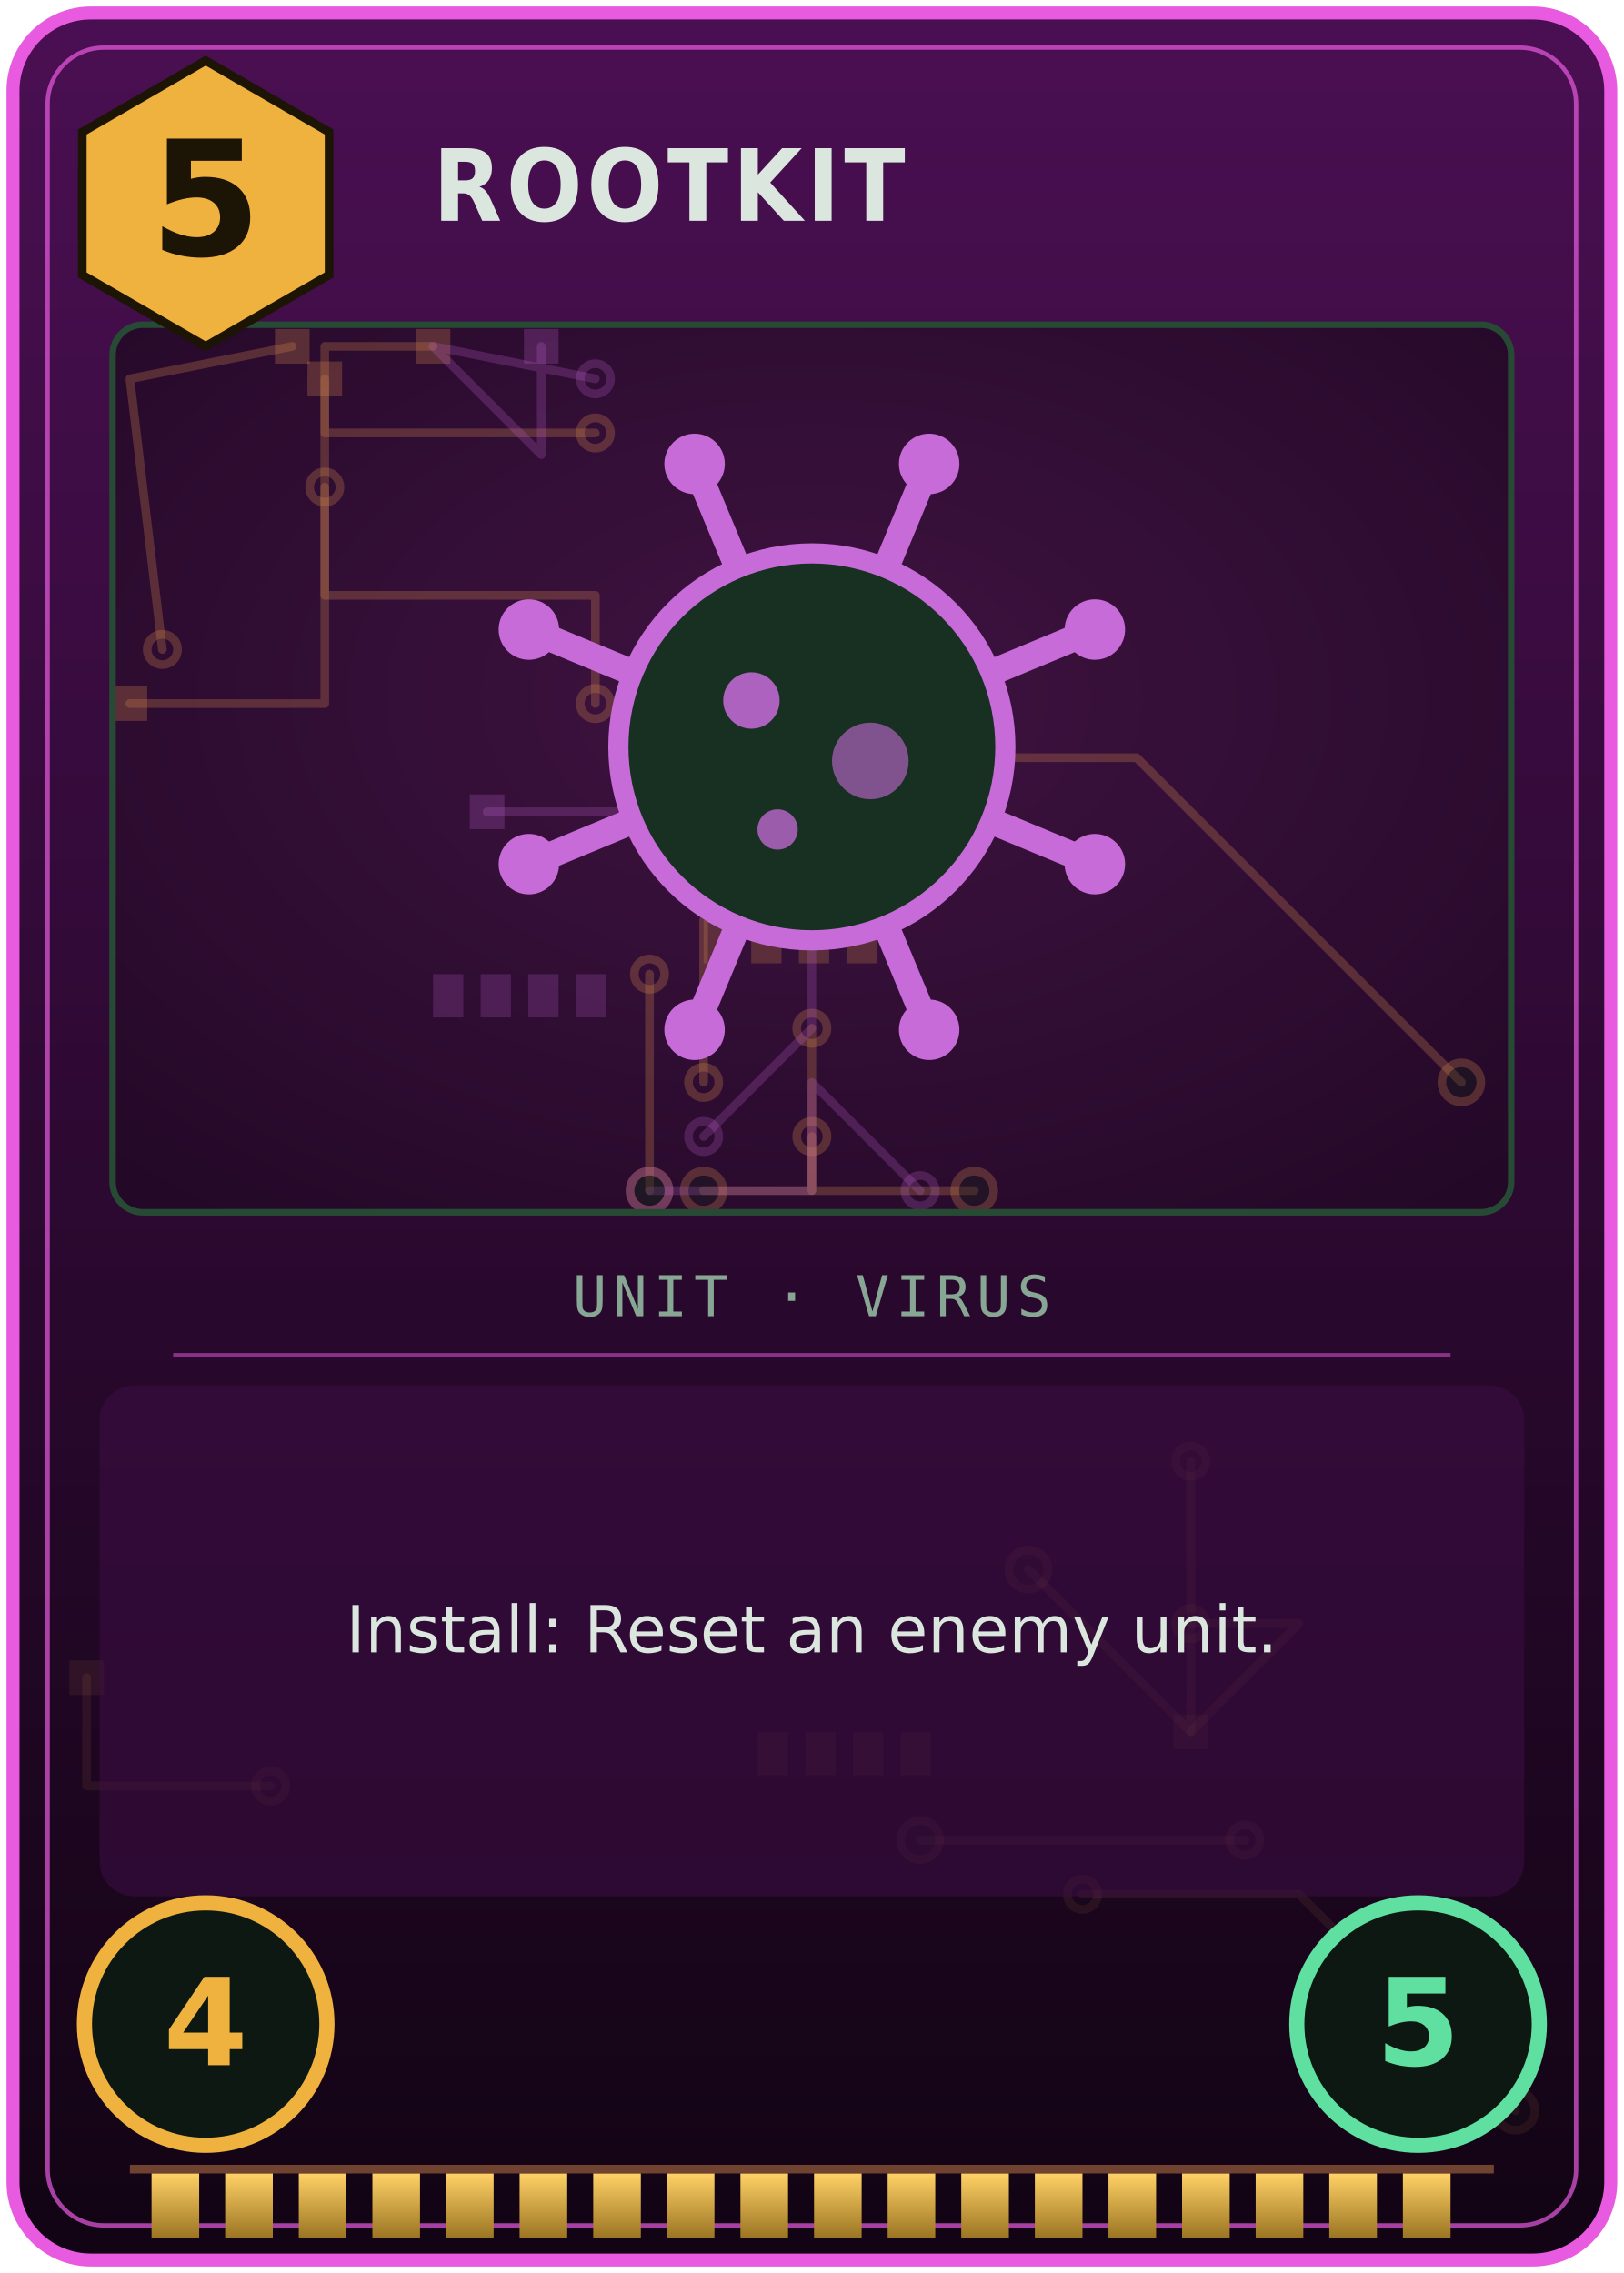
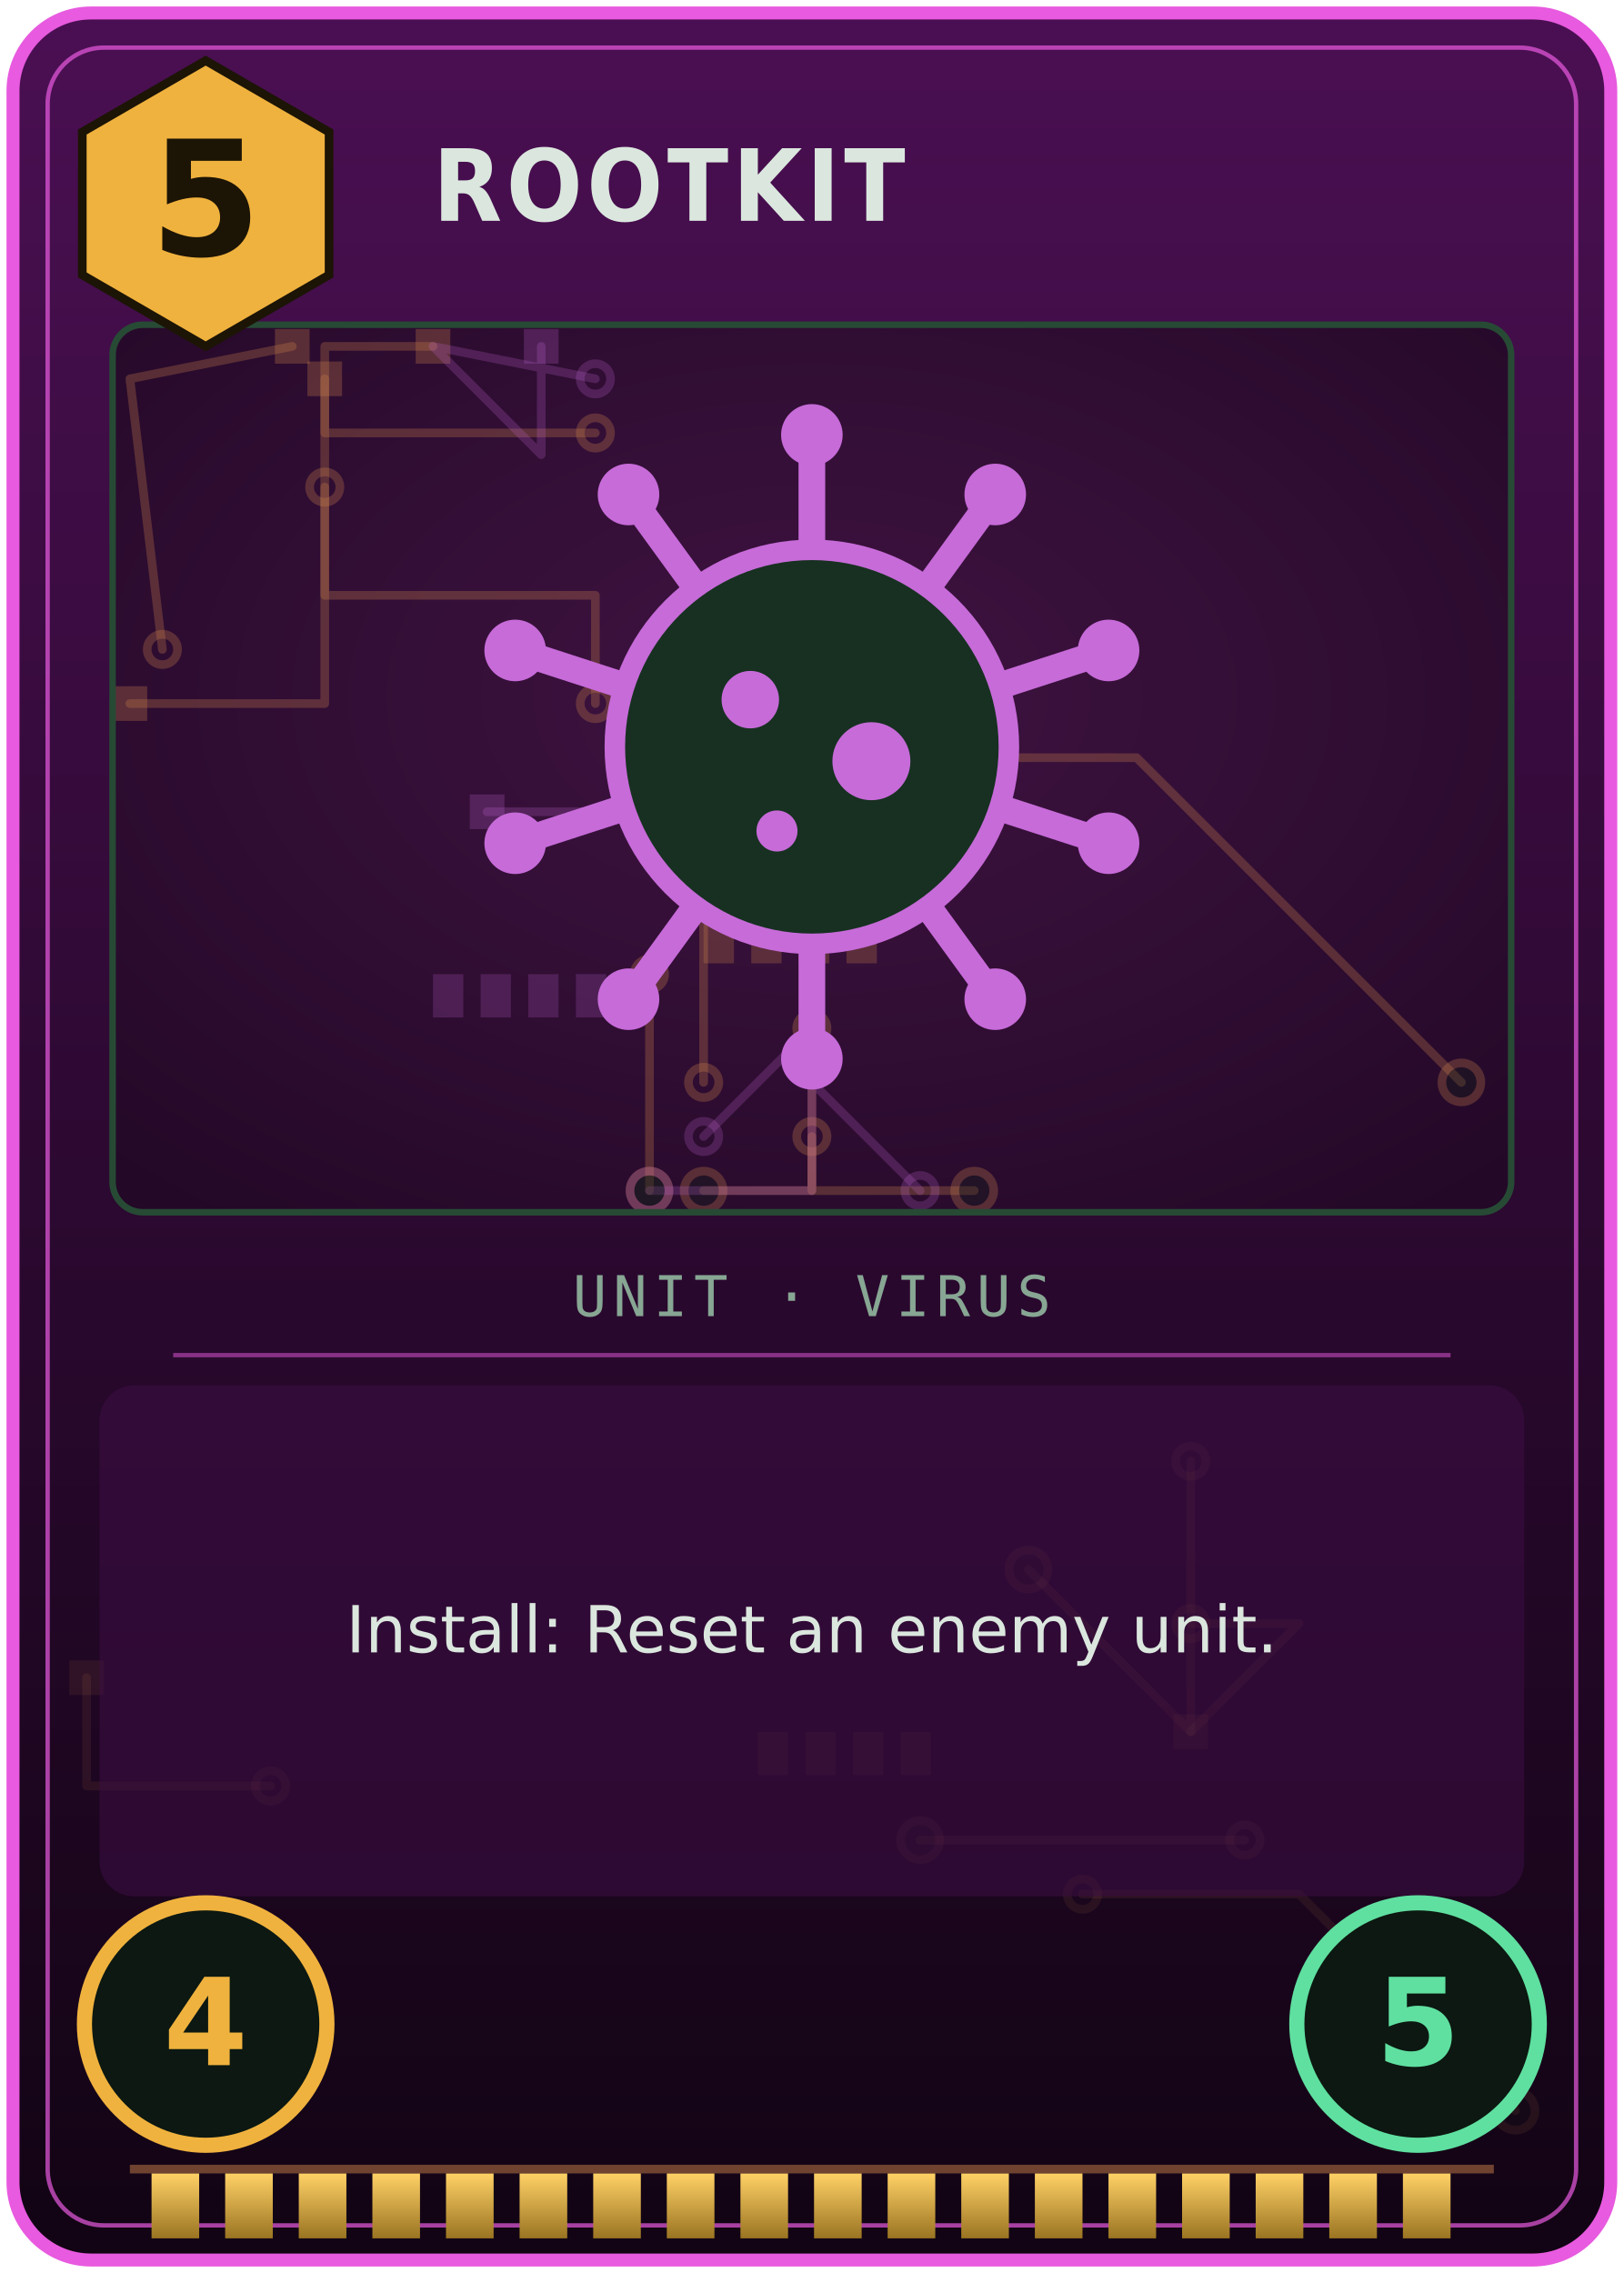
<svg xmlns="http://www.w3.org/2000/svg" width="750" height="1050" viewBox="0 0 750 1050">
  <defs>
    <linearGradient id="bggrad" x1="0" y1="0" x2="0" y2="1">
      <stop offset="0" stop-color="#4a0f52" />
      <stop offset="0.5" stop-color="#2d0932" />
      <stop offset="1" stop-color="#120414" />
    </linearGradient>
    <radialGradient id="artgrad" cx="0.5" cy="0.42" r="0.75">
      <stop offset="0" stop-color="#3f1341" />
      <stop offset="1" stop-color="#230827" />
    </radialGradient>
    <linearGradient id="guldgrad" x1="0" y1="0" x2="0" y2="1">
      <stop offset="0" stop-color="#ffd166" />
      <stop offset="1" stop-color="#9a7422" />
    </linearGradient>
    <clipPath id="artclip">
      <rect x="52" y="150" width="646" height="410" rx="14" />
    </clipPath>
  </defs>
  <rect x="6" y="6" width="738" height="1038" rx="36" fill="url(#bggrad)" stroke="#e85adf" stroke-width="6" />
  <rect x="22" y="22" width="706" height="1006" rx="26" fill="none" stroke="#e85adf" stroke-width="2" opacity="0.7" />
  <circle cx="550" cy="750" r="7" fill="none" stroke="#c9814a" stroke-width="4" opacity="0.1" />
  <path d="M 550 750 L 600 750 L 550 800" fill="none" stroke="#c9814a" stroke-width="4" stroke-linecap="round" stroke-linejoin="round" opacity="0.1" />
  <rect x="542" y="792" width="16" height="16" fill="#c9814a" opacity="0.1" />
  <circle cx="550" cy="675" r="7" fill="none" stroke="#c9814a" stroke-width="4" opacity="0.1" />
  <path d="M 550 675 L 550 800 L 475 725" fill="none" stroke="#c9814a" stroke-width="4" stroke-linecap="round" stroke-linejoin="round" opacity="0.1" />
  <circle cx="475" cy="725" r="9" fill="#122419" stroke="#c9814a" stroke-width="4" opacity="0.1" />
  <circle cx="125" cy="825" r="7" fill="none" stroke="#c9814a" stroke-width="4" opacity="0.1" />
  <path d="M 125 825 L 40 825 L 40 775" fill="none" stroke="#c9814a" stroke-width="4" stroke-linecap="round" stroke-linejoin="round" opacity="0.1" />
  <rect x="32" y="767" width="16" height="16" fill="#c9814a" opacity="0.1" />
  <circle cx="500" cy="875" r="7" fill="none" stroke="#c9814a" stroke-width="4" opacity="0.1" />
  <path d="M 500 875 L 600 875 L 700 975" fill="none" stroke="#c9814a" stroke-width="4" stroke-linecap="round" stroke-linejoin="round" opacity="0.1" />
  <circle cx="700" cy="975" r="9" fill="#122419" stroke="#c9814a" stroke-width="4" opacity="0.1" />
  <circle cx="575" cy="850" r="7" fill="none" stroke="#c9814a" stroke-width="4" opacity="0.1" />
  <path d="M 575 850 L 425 850" fill="none" stroke="#c9814a" stroke-width="4" stroke-linecap="round" stroke-linejoin="round" opacity="0.1" />
  <circle cx="425" cy="850" r="9" fill="#122419" stroke="#c9814a" stroke-width="4" opacity="0.1" />
  <rect x="350" y="800" width="14" height="20" fill="#c9814a" opacity="0.09" />
  <rect x="372" y="800" width="14" height="20" fill="#c9814a" opacity="0.09" />
  <rect x="394" y="800" width="14" height="20" fill="#c9814a" opacity="0.09" />
  <rect x="416" y="800" width="14" height="20" fill="#c9814a" opacity="0.09" />
  <g clip-path="url(#artclip)">
    <rect x="52" y="150" width="646" height="410" fill="url(#artgrad)" />
    <circle cx="275" cy="200" r="7" fill="none" stroke="#c9814a" stroke-width="4" opacity="0.3" />
    <path d="M 275 200 L 150 200 L 150 160 L 200 160" fill="none" stroke="#c9814a" stroke-width="4" stroke-linecap="round" stroke-linejoin="round" opacity="0.3" />
    <rect x="192" y="152" width="16" height="16" fill="#c9814a" opacity="0.3" />
    <circle cx="375" cy="475" r="7" fill="none" stroke="#c9814a" stroke-width="4" opacity="0.3" />
    <path d="M 375 475 L 375 550 L 325 550" fill="none" stroke="#c9814a" stroke-width="4" stroke-linecap="round" stroke-linejoin="round" opacity="0.3" />
    <circle cx="325" cy="550" r="9" fill="#122419" stroke="#c9814a" stroke-width="4" opacity="0.3" />
    <circle cx="375" cy="525" r="7" fill="none" stroke="#c9814a" stroke-width="4" opacity="0.3" />
    <path d="M 375 525 L 375 550 L 450 550" fill="none" stroke="#c9814a" stroke-width="4" stroke-linecap="round" stroke-linejoin="round" opacity="0.3" />
    <circle cx="450" cy="550" r="9" fill="#122419" stroke="#c9814a" stroke-width="4" opacity="0.3" />
    <circle cx="75" cy="300" r="7" fill="none" stroke="#c9814a" stroke-width="4" opacity="0.3" />
    <path d="M 75 300 L 60 175 L 135 160" fill="none" stroke="#c9814a" stroke-width="4" stroke-linecap="round" stroke-linejoin="round" opacity="0.3" />
    <rect x="127" y="152" width="16" height="16" fill="#c9814a" opacity="0.3" />
    <circle cx="375" cy="350" r="7" fill="none" stroke="#c9814a" stroke-width="4" opacity="0.3" />
    <path d="M 375 350 L 525 350 L 675 500" fill="none" stroke="#c9814a" stroke-width="4" stroke-linecap="round" stroke-linejoin="round" opacity="0.3" />
    <circle cx="675" cy="500" r="9" fill="#122419" stroke="#c9814a" stroke-width="4" opacity="0.3" />
    <circle cx="300" cy="450" r="7" fill="none" stroke="#c9814a" stroke-width="4" opacity="0.3" />
    <path d="M 300 450 L 300 550" fill="none" stroke="#c9814a" stroke-width="4" stroke-linecap="round" stroke-linejoin="round" opacity="0.3" />
    <circle cx="300" cy="550" r="9" fill="#122419" stroke="#c9814a" stroke-width="4" opacity="0.3" />
    <circle cx="325" cy="500" r="7" fill="none" stroke="#c9814a" stroke-width="4" opacity="0.3" />
    <path d="M 325 500 L 325 425 L 425 325" fill="none" stroke="#c9814a" stroke-width="4" stroke-linecap="round" stroke-linejoin="round" opacity="0.3" />
    <circle cx="425" cy="325" r="9" fill="#122419" stroke="#c9814a" stroke-width="4" opacity="0.3" />
    <circle cx="275" cy="325" r="7" fill="none" stroke="#c9814a" stroke-width="4" opacity="0.3" />
    <path d="M 275 325 L 275 275 L 150 275 L 150 175" fill="none" stroke="#c9814a" stroke-width="4" stroke-linecap="round" stroke-linejoin="round" opacity="0.3" />
    <rect x="142" y="167" width="16" height="16" fill="#c9814a" opacity="0.3" />
    <circle cx="150" cy="225" r="7" fill="none" stroke="#c9814a" stroke-width="4" opacity="0.3" />
    <path d="M 150 225 L 150 325 L 60 325" fill="none" stroke="#c9814a" stroke-width="4" stroke-linecap="round" stroke-linejoin="round" opacity="0.3" />
    <rect x="52" y="317" width="16" height="16" fill="#c9814a" opacity="0.3" />
    <rect x="325" y="425" width="14" height="20" fill="#c9814a" opacity="0.27" />
    <rect x="347" y="425" width="14" height="20" fill="#c9814a" opacity="0.27" />
    <rect x="369" y="425" width="14" height="20" fill="#c9814a" opacity="0.27" />
    <rect x="391" y="425" width="14" height="20" fill="#c9814a" opacity="0.27" />
    <circle cx="275" cy="175" r="7" fill="none" stroke="#c76bd9" stroke-width="4" opacity="0.22" />
    <path d="M 275 175 L 200 160 L 250 210 L 250 160" fill="none" stroke="#c76bd9" stroke-width="4" stroke-linecap="round" stroke-linejoin="round" opacity="0.22" />
    <rect x="242" y="152" width="16" height="16" fill="#c76bd9" opacity="0.22" />
    <circle cx="325" cy="525" r="7" fill="none" stroke="#c76bd9" stroke-width="4" opacity="0.22" />
    <path d="M 325 525 L 375 475 L 375 375 L 225 375" fill="none" stroke="#c76bd9" stroke-width="4" stroke-linecap="round" stroke-linejoin="round" opacity="0.22" />
    <rect x="217" y="367" width="16" height="16" fill="#c76bd9" opacity="0.22" />
    <circle cx="425" cy="550" r="7" fill="none" stroke="#c76bd9" stroke-width="4" opacity="0.22" />
    <path d="M 425 550 L 375 500 L 375 550 L 300 550" fill="none" stroke="#c76bd9" stroke-width="4" stroke-linecap="round" stroke-linejoin="round" opacity="0.22" />
    <circle cx="300" cy="550" r="9" fill="#122419" stroke="#c76bd9" stroke-width="4" opacity="0.22" />
    <rect x="200" y="450" width="14" height="20" fill="#c76bd9" opacity="0.198" />
    <rect x="222" y="450" width="14" height="20" fill="#c76bd9" opacity="0.198" />
    <rect x="244" y="450" width="14" height="20" fill="#c76bd9" opacity="0.198" />
    <rect x="266" y="450" width="14" height="20" fill="#c76bd9" opacity="0.198" />
-     <g transform="translate(375 345) scale(0.931) translate(-375 -345)">
-       <line x1="463.7" y1="381.7" x2="515.4" y2="403.2" stroke="#c76bd9" stroke-width="13" stroke-linecap="round" />
-       <circle cx="515.4" cy="403.2" r="15" fill="#c76bd9" />
-       <line x1="411.7" y1="433.7" x2="433.2" y2="485.4" stroke="#c76bd9" stroke-width="13" stroke-linecap="round" />
-       <circle cx="433.2" cy="485.4" r="15" fill="#c76bd9" />
-       <line x1="338.3" y1="433.7" x2="316.8" y2="485.4" stroke="#c76bd9" stroke-width="13" stroke-linecap="round" />
-       <circle cx="316.8" cy="485.4" r="15" fill="#c76bd9" />
-       <line x1="286.3" y1="381.7" x2="234.6" y2="403.2" stroke="#c76bd9" stroke-width="13" stroke-linecap="round" />
-       <circle cx="234.6" cy="403.2" r="15" fill="#c76bd9" />
-       <line x1="286.3" y1="308.3" x2="234.6" y2="286.8" stroke="#c76bd9" stroke-width="13" stroke-linecap="round" />
-       <circle cx="234.6" cy="286.8" r="15" fill="#c76bd9" />
-       <line x1="338.3" y1="256.3" x2="316.8" y2="204.6" stroke="#c76bd9" stroke-width="13" stroke-linecap="round" />
-       <circle cx="316.8" cy="204.6" r="15" fill="#c76bd9" />
-       <line x1="411.7" y1="256.3" x2="433.2" y2="204.6" stroke="#c76bd9" stroke-width="13" stroke-linecap="round" />
-       <circle cx="433.2" cy="204.6" r="15" fill="#c76bd9" />
-       <line x1="463.7" y1="308.3" x2="515.4" y2="286.8" stroke="#c76bd9" stroke-width="13" stroke-linecap="round" />
-       <circle cx="515.4" cy="286.8" r="15" fill="#c76bd9" />
+     <g transform="translate(375 345) scale(0.948) translate(-375 -345)">
+       <line x1="466.301" y1="374.666" x2="519.561" y2="391.971" stroke="#c76bd9" stroke-width="13" stroke-linecap="round" />
+       <circle cx="519.561" cy="391.971" r="15" fill="#c76bd9" />
+       <line x1="431.427" y1="422.666" x2="464.343" y2="467.971" stroke="#c76bd9" stroke-width="13" stroke-linecap="round" />
+       <circle cx="464.343" cy="467.971" r="15" fill="#c76bd9" />
+       <line x1="375" y1="441" x2="375" y2="497" stroke="#c76bd9" stroke-width="13" stroke-linecap="round" />
+       <circle cx="375" cy="497" r="15" fill="#c76bd9" />
+       <line x1="318.573" y1="422.666" x2="285.657" y2="467.971" stroke="#c76bd9" stroke-width="13" stroke-linecap="round" />
+       <circle cx="285.657" cy="467.971" r="15" fill="#c76bd9" />
+       <line x1="283.699" y1="374.666" x2="230.439" y2="391.971" stroke="#c76bd9" stroke-width="13" stroke-linecap="round" />
+       <circle cx="230.439" cy="391.971" r="15" fill="#c76bd9" />
+       <line x1="283.699" y1="315.334" x2="230.439" y2="298.029" stroke="#c76bd9" stroke-width="13" stroke-linecap="round" />
+       <circle cx="230.439" cy="298.029" r="15" fill="#c76bd9" />
+       <line x1="318.573" y1="267.334" x2="285.657" y2="222.029" stroke="#c76bd9" stroke-width="13" stroke-linecap="round" />
+       <circle cx="285.657" cy="222.029" r="15" fill="#c76bd9" />
+       <line x1="375" y1="249" x2="375" y2="193" stroke="#c76bd9" stroke-width="13" stroke-linecap="round" />
+       <circle cx="375" cy="193" r="15" fill="#c76bd9" />
+       <line x1="431.427" y1="267.334" x2="464.343" y2="222.029" stroke="#c76bd9" stroke-width="13" stroke-linecap="round" />
+       <circle cx="464.343" cy="222.029" r="15" fill="#c76bd9" />
+       <line x1="466.301" y1="315.334" x2="519.561" y2="298.029" stroke="#c76bd9" stroke-width="13" stroke-linecap="round" />
+       <circle cx="519.561" cy="298.029" r="15" fill="#c76bd9" />
      <circle cx="375" cy="345" r="96" fill="#173021" stroke="#c76bd9" stroke-width="10" />
-       <circle cx="345" cy="322" r="14" fill="#c76bd9" opacity="0.85" />
-       <circle cx="404" cy="352" r="19" fill="#c76bd9" opacity="0.6" />
-       <circle cx="358" cy="386" r="10" fill="#c76bd9" opacity="0.75" />
+       <circle cx="345" cy="322" r="14" fill="#c76bd9" />
+       <circle cx="404" cy="352" r="19" fill="#c76bd9" />
+       <circle cx="358" cy="386" r="10" fill="#c76bd9" />
    </g>
  </g>
  <rect x="52" y="150" width="646" height="410" rx="14" fill="none" stroke="#274a35" stroke-width="3" />
  <text x="200" y="102" font-family="DejaVu Sans Condensed" font-weight="bold" font-size="46" letter-spacing="2" fill="#dbe7de">ROOTKIT</text>
  <polygon points="95,28 152,61 152,127 95,160 38,127 38,61" fill="#f0b23e" stroke="#1c1405" stroke-width="4" />
  <text x="95" y="118" text-anchor="middle" font-family="DejaVu Sans" font-weight="bold" font-size="74" fill="#1c1405">5</text>
  <text x="375" y="608" text-anchor="middle" font-family="DejaVu Sans Mono" font-size="26" letter-spacing="3" fill="#87a693">UNIT · VIRUS</text>
  <line x1="80" y1="626" x2="670" y2="626" stroke="#e85adf" stroke-width="2" opacity="0.5" />
  <rect x="46" y="640" width="658" height="236" rx="16" fill="#3d0d44" opacity="0.55" />
  <text x="375" y="763.3" text-anchor="middle" font-family="DejaVu Sans" font-size="30" fill="#dbe7de">Install: Reset an enemy unit.</text>
  <circle cx="95" cy="935" r="56" fill="#0c1811" stroke="#f0b23e" stroke-width="7" />
  <text x="95" y="954" text-anchor="middle" font-family="DejaVu Sans" font-weight="bold" font-size="56" fill="#f0b23e">4</text>
  <circle cx="655" cy="935" r="56" fill="#0c1811" stroke="#5fe0a0" stroke-width="7" />
  <text x="655" y="954" text-anchor="middle" font-family="DejaVu Sans" font-weight="bold" font-size="56" fill="#5fe0a0">5</text>
  <rect x="70" y="1004" width="22" height="30" fill="url(#guldgrad)" />
  <rect x="104" y="1004" width="22" height="30" fill="url(#guldgrad)" />
  <rect x="138" y="1004" width="22" height="30" fill="url(#guldgrad)" />
  <rect x="172" y="1004" width="22" height="30" fill="url(#guldgrad)" />
  <rect x="206" y="1004" width="22" height="30" fill="url(#guldgrad)" />
  <rect x="240" y="1004" width="22" height="30" fill="url(#guldgrad)" />
  <rect x="274" y="1004" width="22" height="30" fill="url(#guldgrad)" />
  <rect x="308" y="1004" width="22" height="30" fill="url(#guldgrad)" />
  <rect x="342" y="1004" width="22" height="30" fill="url(#guldgrad)" />
  <rect x="376" y="1004" width="22" height="30" fill="url(#guldgrad)" />
  <rect x="410" y="1004" width="22" height="30" fill="url(#guldgrad)" />
  <rect x="444" y="1004" width="22" height="30" fill="url(#guldgrad)" />
  <rect x="478" y="1004" width="22" height="30" fill="url(#guldgrad)" />
  <rect x="512" y="1004" width="22" height="30" fill="url(#guldgrad)" />
  <rect x="546" y="1004" width="22" height="30" fill="url(#guldgrad)" />
  <rect x="580" y="1004" width="22" height="30" fill="url(#guldgrad)" />
  <rect x="614" y="1004" width="22" height="30" fill="url(#guldgrad)" />
  <rect x="648" y="1004" width="22" height="30" fill="url(#guldgrad)" />
  <rect x="60" y="1000" width="630" height="4" fill="#c9814a" opacity="0.5" />
</svg>
